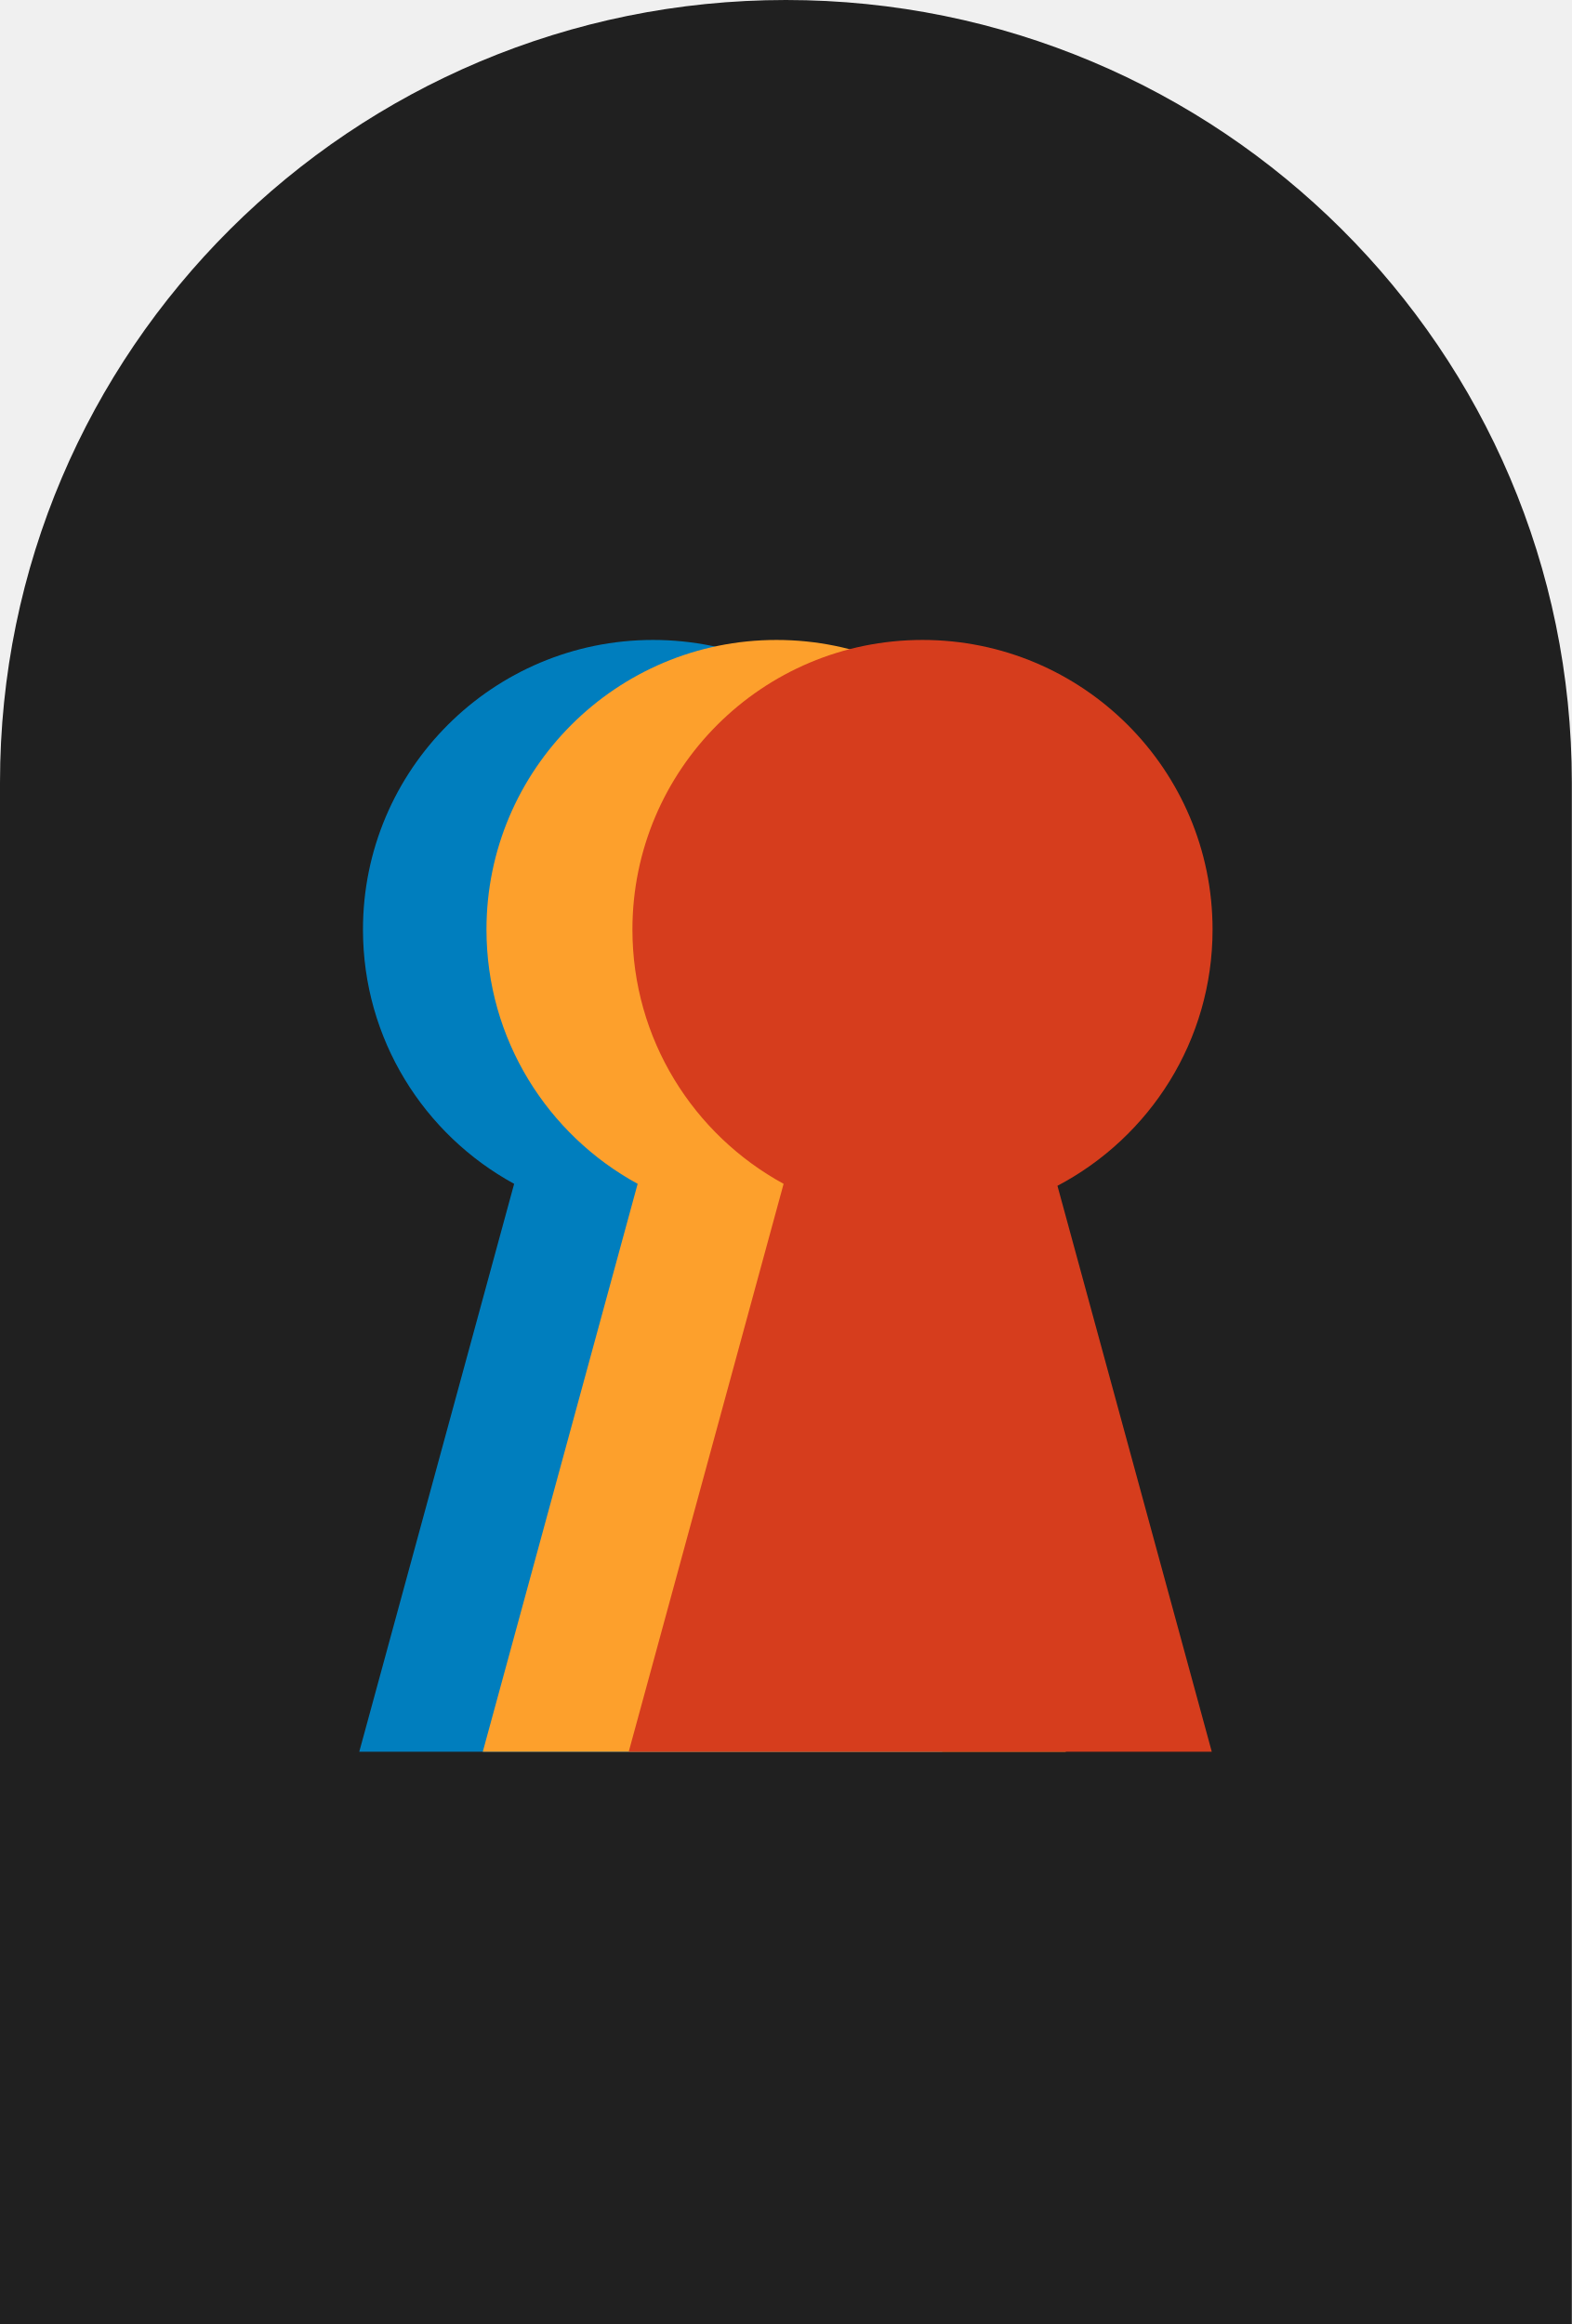
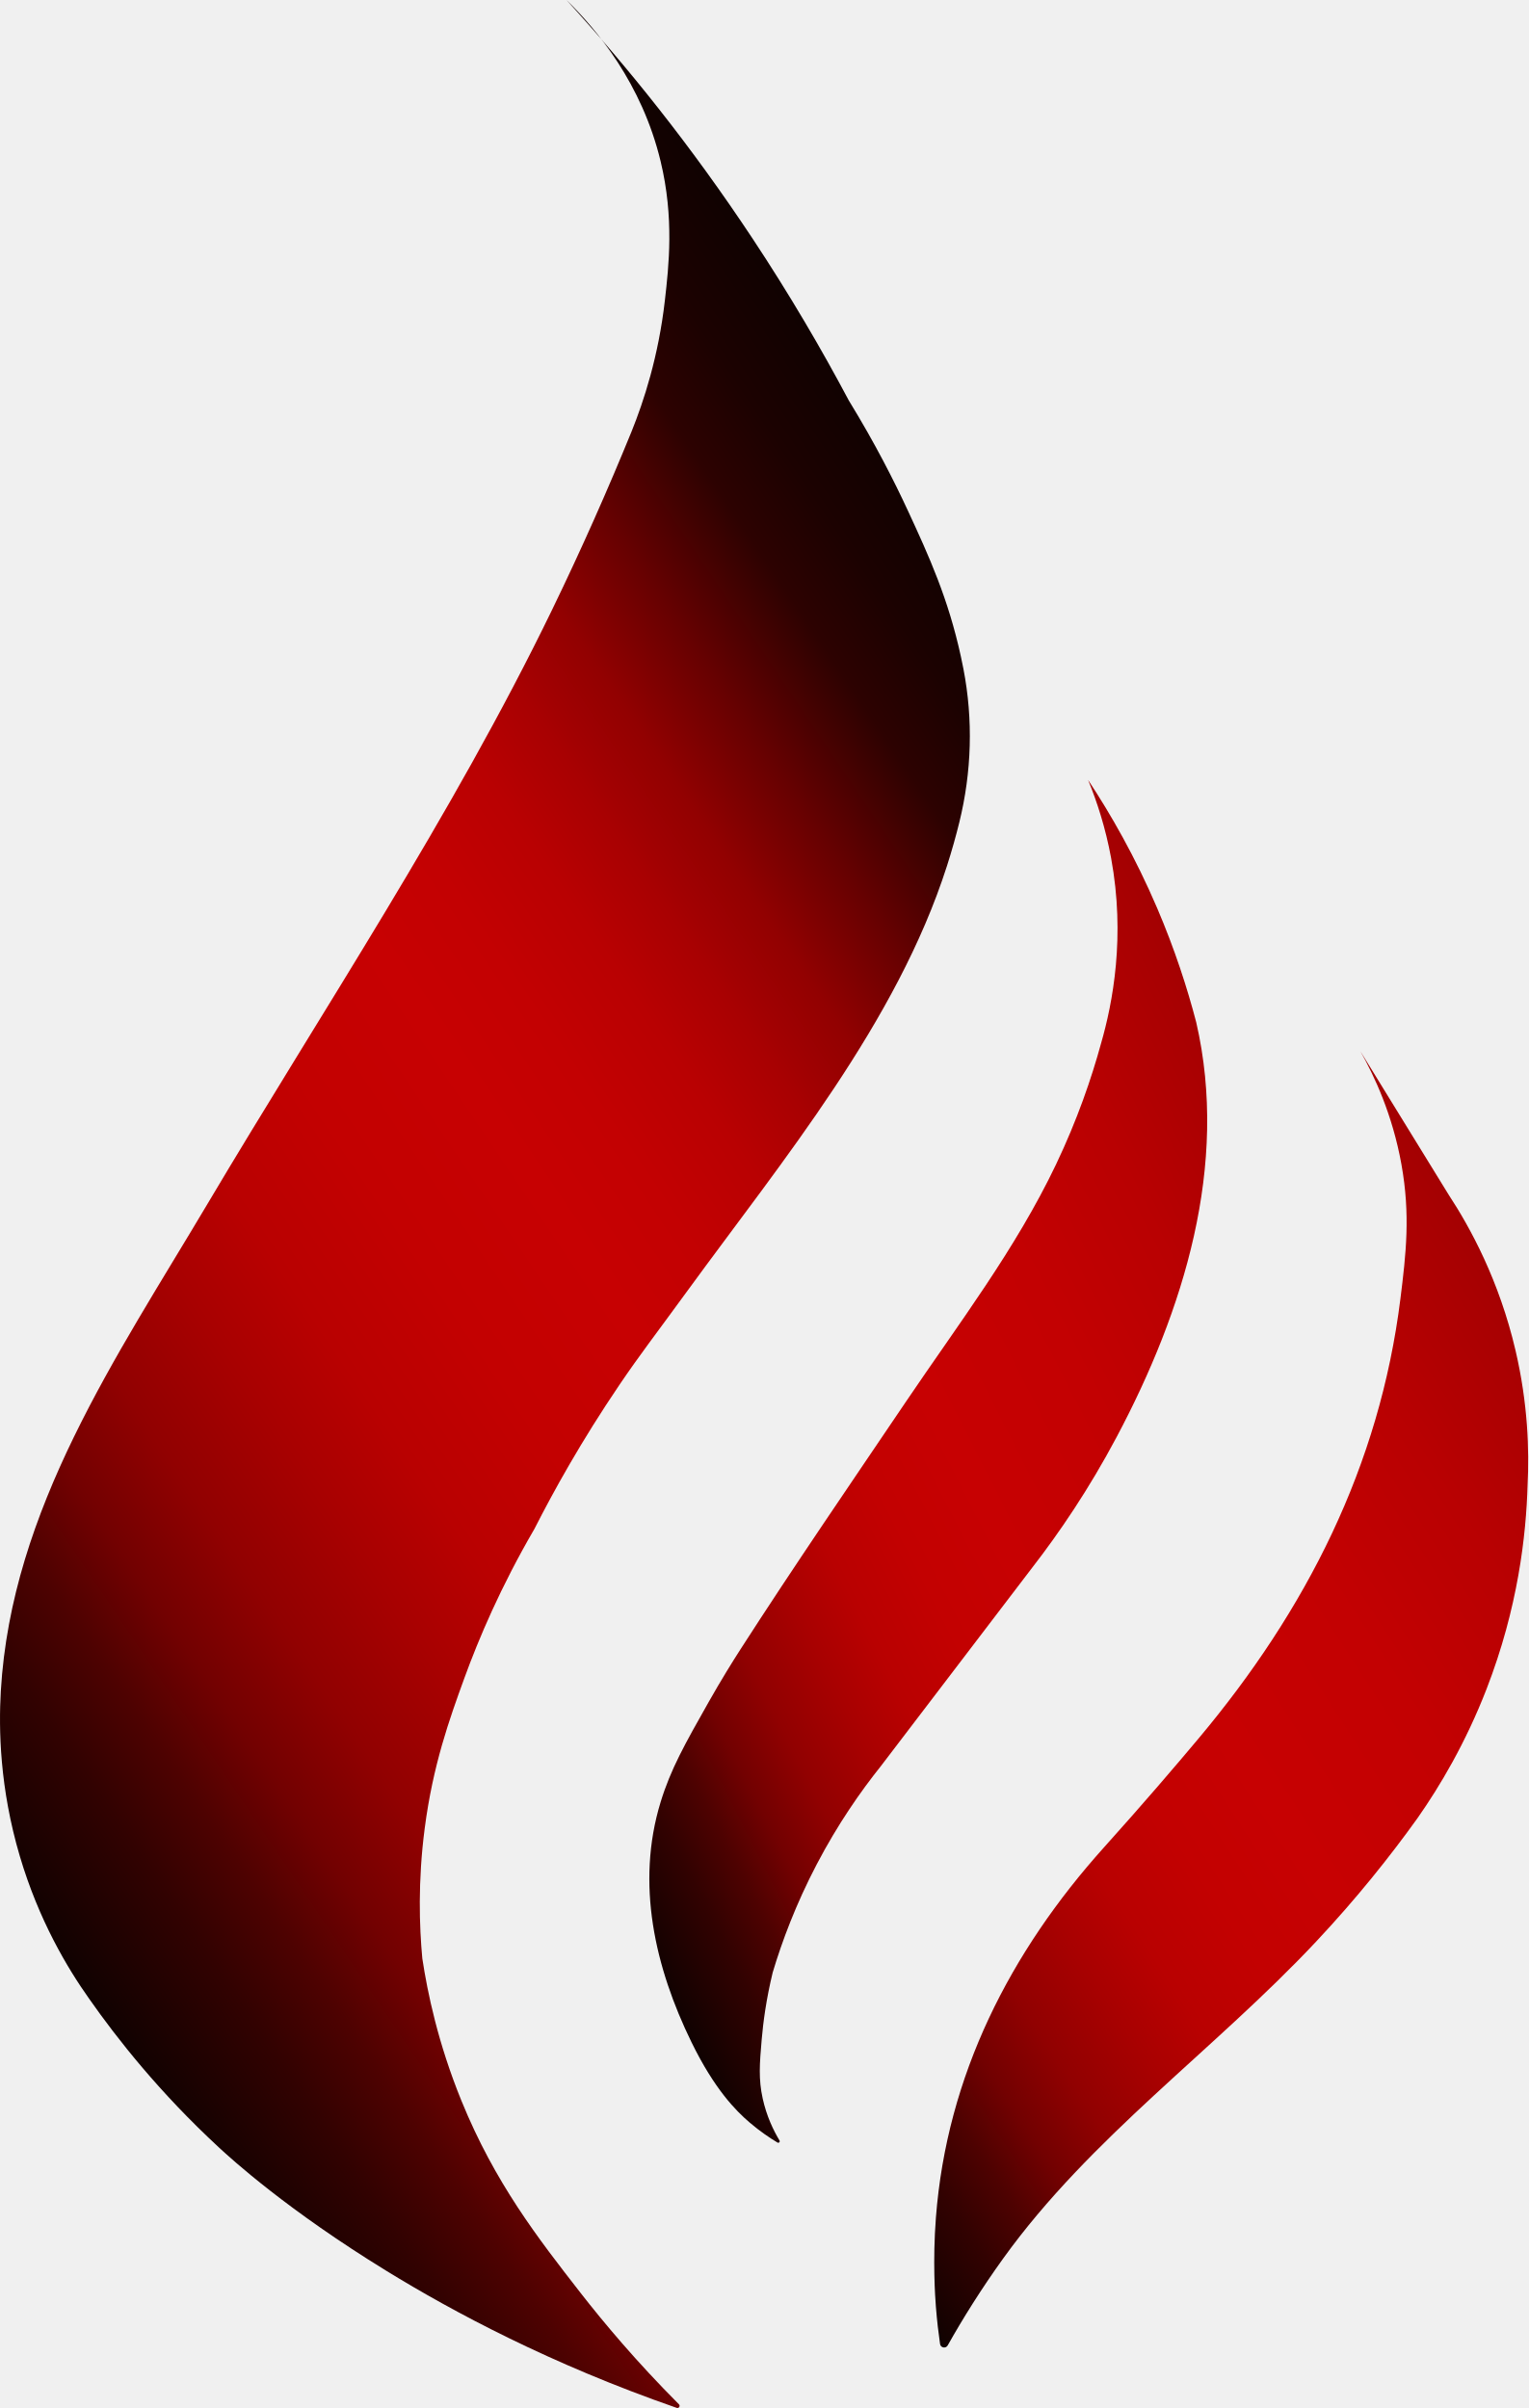
- <svg xmlns="http://www.w3.org/2000/svg" width="140" height="207" viewBox="0 0 140 207" fill="none">
-   <path fill-rule="evenodd" clip-rule="evenodd" d="M140 69.697C140 31.204 108.66 0 70 0C31.34 0 0 31.204 0 69.697V207H140V69.697Z" fill="#202020" />
-   <path d="M84 82.796C84 68.548 72.432 57 58.164 57C43.897 57 32.329 68.549 32.329 82.796C32.329 92.564 37.769 101.065 45.794 105.444L32 156.026H83.93L70.185 105.62C78.397 101.296 84 92.703 84 82.796Z" fill="#007EBE" />
-   <path d="M95 82.796C95 68.548 83.432 57 69.164 57C54.897 57 43.329 68.549 43.329 82.796C43.329 92.564 48.769 101.065 56.794 105.444L43 156.026H94.93L81.185 105.62C89.397 101.296 95 92.703 95 82.796Z" fill="#FDA02C" />
-   <path d="M108 82.796C108 68.548 96.432 57 82.164 57C67.897 57 56.329 68.549 56.329 82.796C56.329 92.564 61.769 101.065 69.794 105.444L56 156.026H107.93L94.185 105.62C102.397 101.296 108 92.703 108 82.796Z" fill="#D63D1D" />
+ <svg xmlns="http://www.w3.org/2000/svg" width="821" height="1294" viewBox="0 0 821 1294" fill="none">
+   <g clip-path="url(#clip0_112_223)">
+     <path d="M509.141 1260.36C508.104 1262.2 505.333 1261.68 505.027 1259.6C504.194 1253.84 503.385 1247.13 502.799 1239.62C502.382 1234.3 501.011 1215.04 502.799 1191.73C508.661 1115.38 542.642 1048.88 593.159 992.668C614.365 969.071 631.554 948.954 643.923 934.197C701.726 865.228 741.143 787.944 752.364 697.83C755.348 673.841 757.785 652.929 752.902 625.736C748.071 598.834 738.295 578.101 730.848 564.938C746.628 590.585 762.402 616.232 778.182 641.874C789.935 659.782 805.439 688.143 814.217 725.808C820.879 754.382 821.596 779.395 820.671 797.903C819.91 824.902 815.545 864.041 798.617 907.663C787.411 936.542 773.686 959.689 761.506 977.068C746.792 997.602 728.857 1020.11 707.181 1043.24C652.508 1101.58 585.79 1148.45 538.834 1213.8C527.12 1230.1 517.319 1245.81 509.141 1260.36Z" fill="url(#paint0_linear_112_223)" />
+     <path d="M417.676 1151.35C418.398 1151.78 419.211 1150.97 418.775 1150.24C415.525 1144.83 411.847 1137.24 409.75 1127.71C407.443 1117.22 408.078 1109.09 409.212 1095.96C410.002 1086.79 411.61 1074.43 415.127 1059.92C420.113 1043.28 427.535 1023.31 438.794 1001.81C450.102 980.214 462.345 962.685 473.217 949.081C500.289 913.572 527.362 878.062 554.435 842.553C569.139 823.585 585.044 800.191 599.899 772.218C635.881 704.456 660.381 626.12 642.644 549.325C637.872 531.02 631.181 510.239 621.666 487.989C609.937 460.564 596.769 437.592 584.555 419.123C589.371 430.826 593.944 444.891 596.924 461.087C604.68 503.226 597.81 538.89 591.546 560.622C586.391 579.454 578.785 601.709 567.341 625.723C545.608 671.332 514.877 711.493 486.738 753.177C456.938 797.312 426.731 841.342 397.919 886.127C393.587 892.858 387.512 902.609 380.705 914.643C367.886 937.309 360.328 950.675 354.887 968.442C341.496 1012.2 351.83 1057.27 371.558 1097.57C383.888 1122.76 395.351 1134.28 402.754 1140.61C408.253 1145.31 413.461 1148.82 417.671 1151.34L417.676 1151.35Z" fill="url(#paint1_linear_112_223)" />
+     <path d="M363.56 1293.93C364.722 1294.34 365.628 1292.89 364.761 1292.02C341.782 1268.97 324.283 1248.04 311.861 1232.09C289.027 1202.76 265.831 1172.97 247.856 1128.79C235.274 1097.87 229.65 1070.72 226.878 1052.39C225.304 1035.36 224.441 1011.15 228.162 982.531C232.566 948.635 241.379 923.987 249.484 901.747C257.192 880.578 268.999 852.692 287.123 821.574C297.331 801.481 312.234 774.486 332.839 744.095C344.093 727.496 351.123 718.618 369.412 693.518C420.597 623.275 481.676 549.674 508.719 465.396C511.36 457.171 513.55 449.31 515.371 441.915C522.038 414.892 522.876 386.729 517.576 359.406C517.164 357.288 516.723 355.136 516.248 352.95C509.422 321.551 499.083 298.889 487.741 274.396C480.513 258.781 470.193 238.349 456.008 215.212C441.362 187.602 424.279 158.389 404.343 128.254C371.016 77.886 336.584 35.33 304.332 0C320.62 15.915 344.815 44.805 354.892 86.624C362.237 117.112 359.301 142.938 357.203 161.364C353.773 191.533 345.842 215.668 339.292 231.893C326.642 262.929 312.428 295.061 296.43 328.03C242.774 438.595 173.784 541.992 111.102 647.56C62.737 729.023 6.14 810.984 0.443 908.73C-0.754 929.294 -0.153 960.96 10.66 997.506C20.834 1031.89 36.192 1057.56 47.771 1073.9C63.178 1095.92 85.919 1124.68 117.691 1154.07C124.382 1160.26 154.202 1187.5 207.514 1220.25C243.733 1242.5 295.834 1270.38 363.56 1293.93V1293.93Z" fill="url(#paint2_linear_112_223)" />
+   </g>
+   <defs>
+     <linearGradient id="paint0_linear_112_223" x1="380.599" y1="1068.31" x2="856.904" y2="759.102" gradientUnits="userSpaceOnUse">
+       <stop stop-color="#100201" />
+       <stop offset="0.08" stop-color="#320201" />
+       <stop offset="0.13" stop-color="#4E0201" />
+       <stop offset="0.18" stop-color="#720101" />
+       <stop offset="0.24" stop-color="#910101" />
+       <stop offset="0.31" stop-color="#A80101" />
+       <stop offset="0.37" stop-color="#B90101" />
+       <stop offset="0.45" stop-color="#C30101" />
+       <stop offset="0.54" stop-color="#C70102" />
+       <stop offset="0.7" stop-color="#C30102" />
+       <stop offset="0.84" stop-color="#B90102" />
+       <stop offset="0.97" stop-color="#A80102" />
+       <stop offset="1" stop-color="#A30102" />
+     </linearGradient>
+     <linearGradient id="paint1_linear_112_223" x1="272.021" y1="902.221" x2="718.03" y2="675.038" gradientUnits="userSpaceOnUse">
+       <stop stop-color="#100201" />
+       <stop offset="0.08" stop-color="#320201" />
+       <stop offset="0.13" stop-color="#4E0201" />
+       <stop offset="0.18" stop-color="#720101" />
+       <stop offset="0.24" stop-color="#910101" />
+       <stop offset="0.31" stop-color="#A80101" />
+       <stop offset="0.37" stop-color="#B90101" />
+       <stop offset="0.45" stop-color="#C30101" />
+       <stop offset="0.54" stop-color="#C70102" />
+       <stop offset="0.7" stop-color="#C30102" />
+       <stop offset="0.84" stop-color="#B90102" />
+       <stop offset="0.97" stop-color="#A80102" />
+       <stop offset="1" stop-color="#A30102" />
+     </linearGradient>
+     <linearGradient id="paint2_linear_112_223" x1="-60.534" y1="913.412" x2="623.025" y2="452.496" gradientUnits="userSpaceOnUse">
+       <stop stop-color="#100201" />
+       <stop offset="0.08" stop-color="#320201" />
+       <stop offset="0.13" stop-color="#4E0201" />
+       <stop offset="0.18" stop-color="#720101" />
+       <stop offset="0.24" stop-color="#910101" />
+       <stop offset="0.31" stop-color="#A80101" />
+       <stop offset="0.37" stop-color="#B90101" />
+       <stop offset="0.45" stop-color="#C30101" />
+       <stop offset="0.54" stop-color="#C70102" />
+       <stop offset="0.6" stop-color="#C30102" />
+       <stop offset="0.66" stop-color="#B90102" />
+       <stop offset="0.71" stop-color="#A80102" />
+       <stop offset="0.72" stop-color="#A30102" />
+       <stop offset="0.76" stop-color="#920101" />
+       <stop offset="0.82" stop-color="#660101" />
+       <stop offset="0.89" stop-color="#2D0201" />
+       <stop offset="0.94" stop-color="#1C0201" />
+       <stop offset="1" stop-color="#100201" />
+     </linearGradient>
+     <clipPath id="clip0_112_223">
+       <rect width="821" height="1294" fill="white" />
+     </clipPath>
+   </defs>
</svg>
